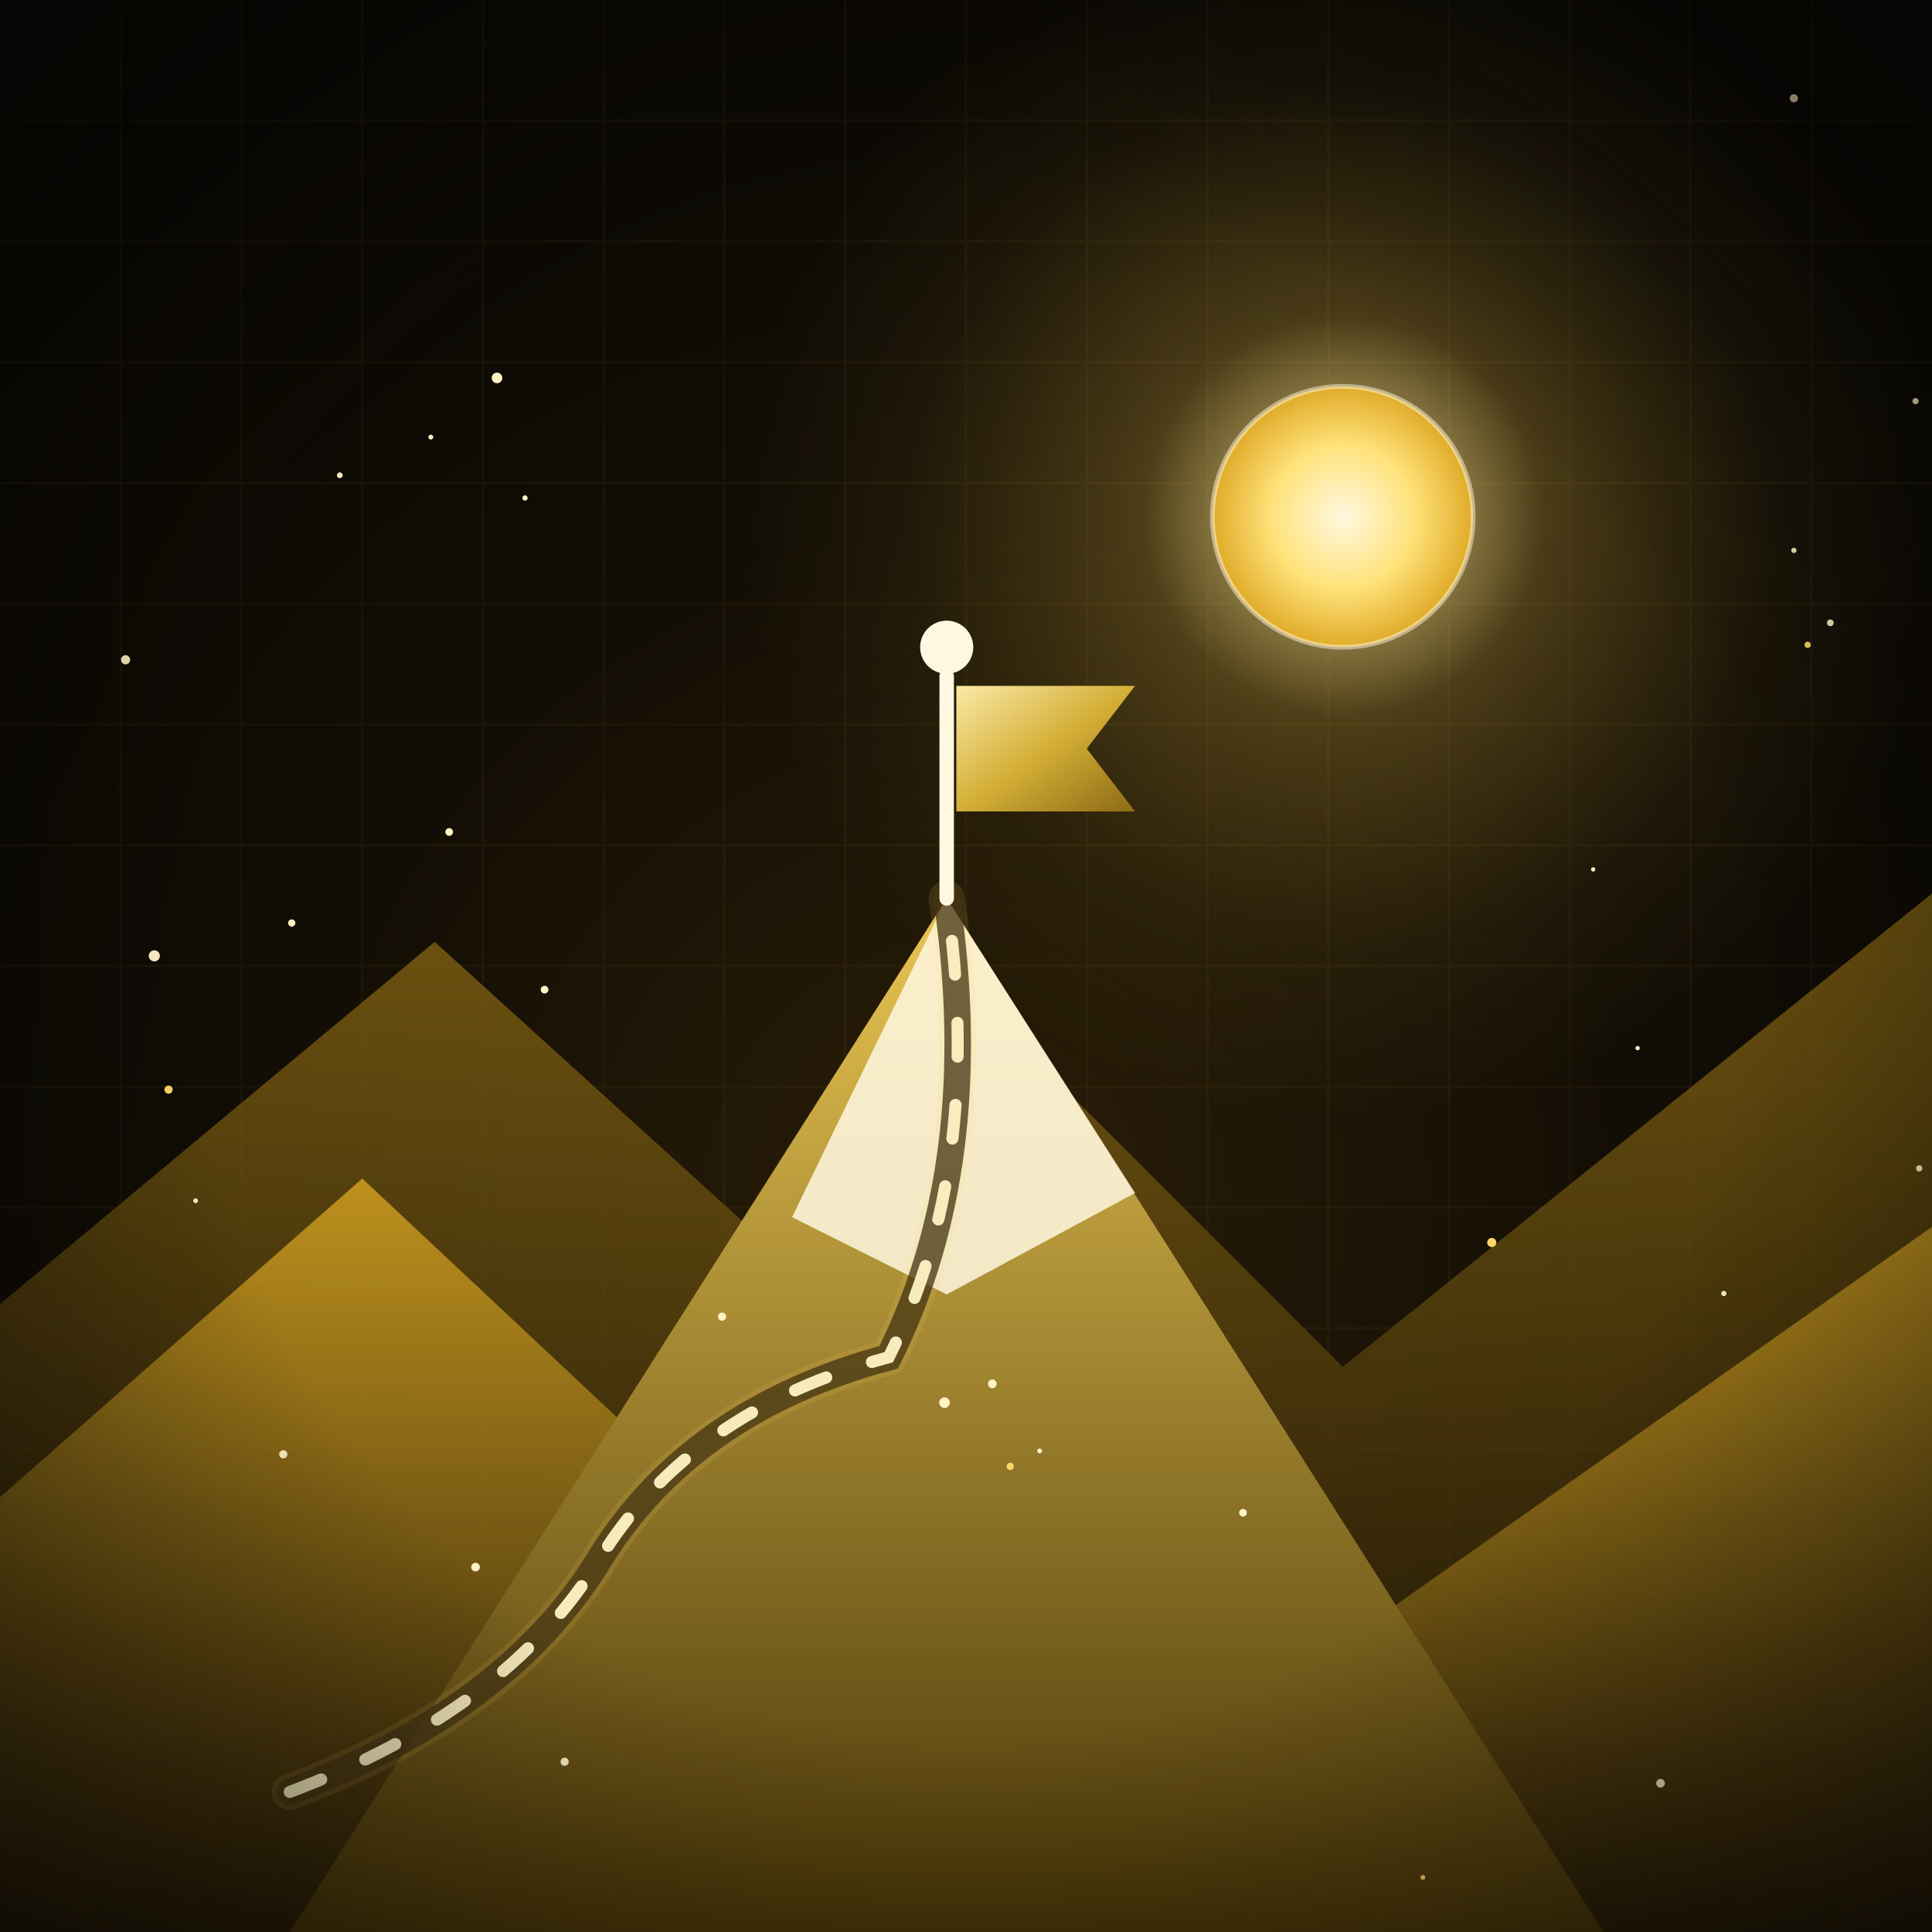
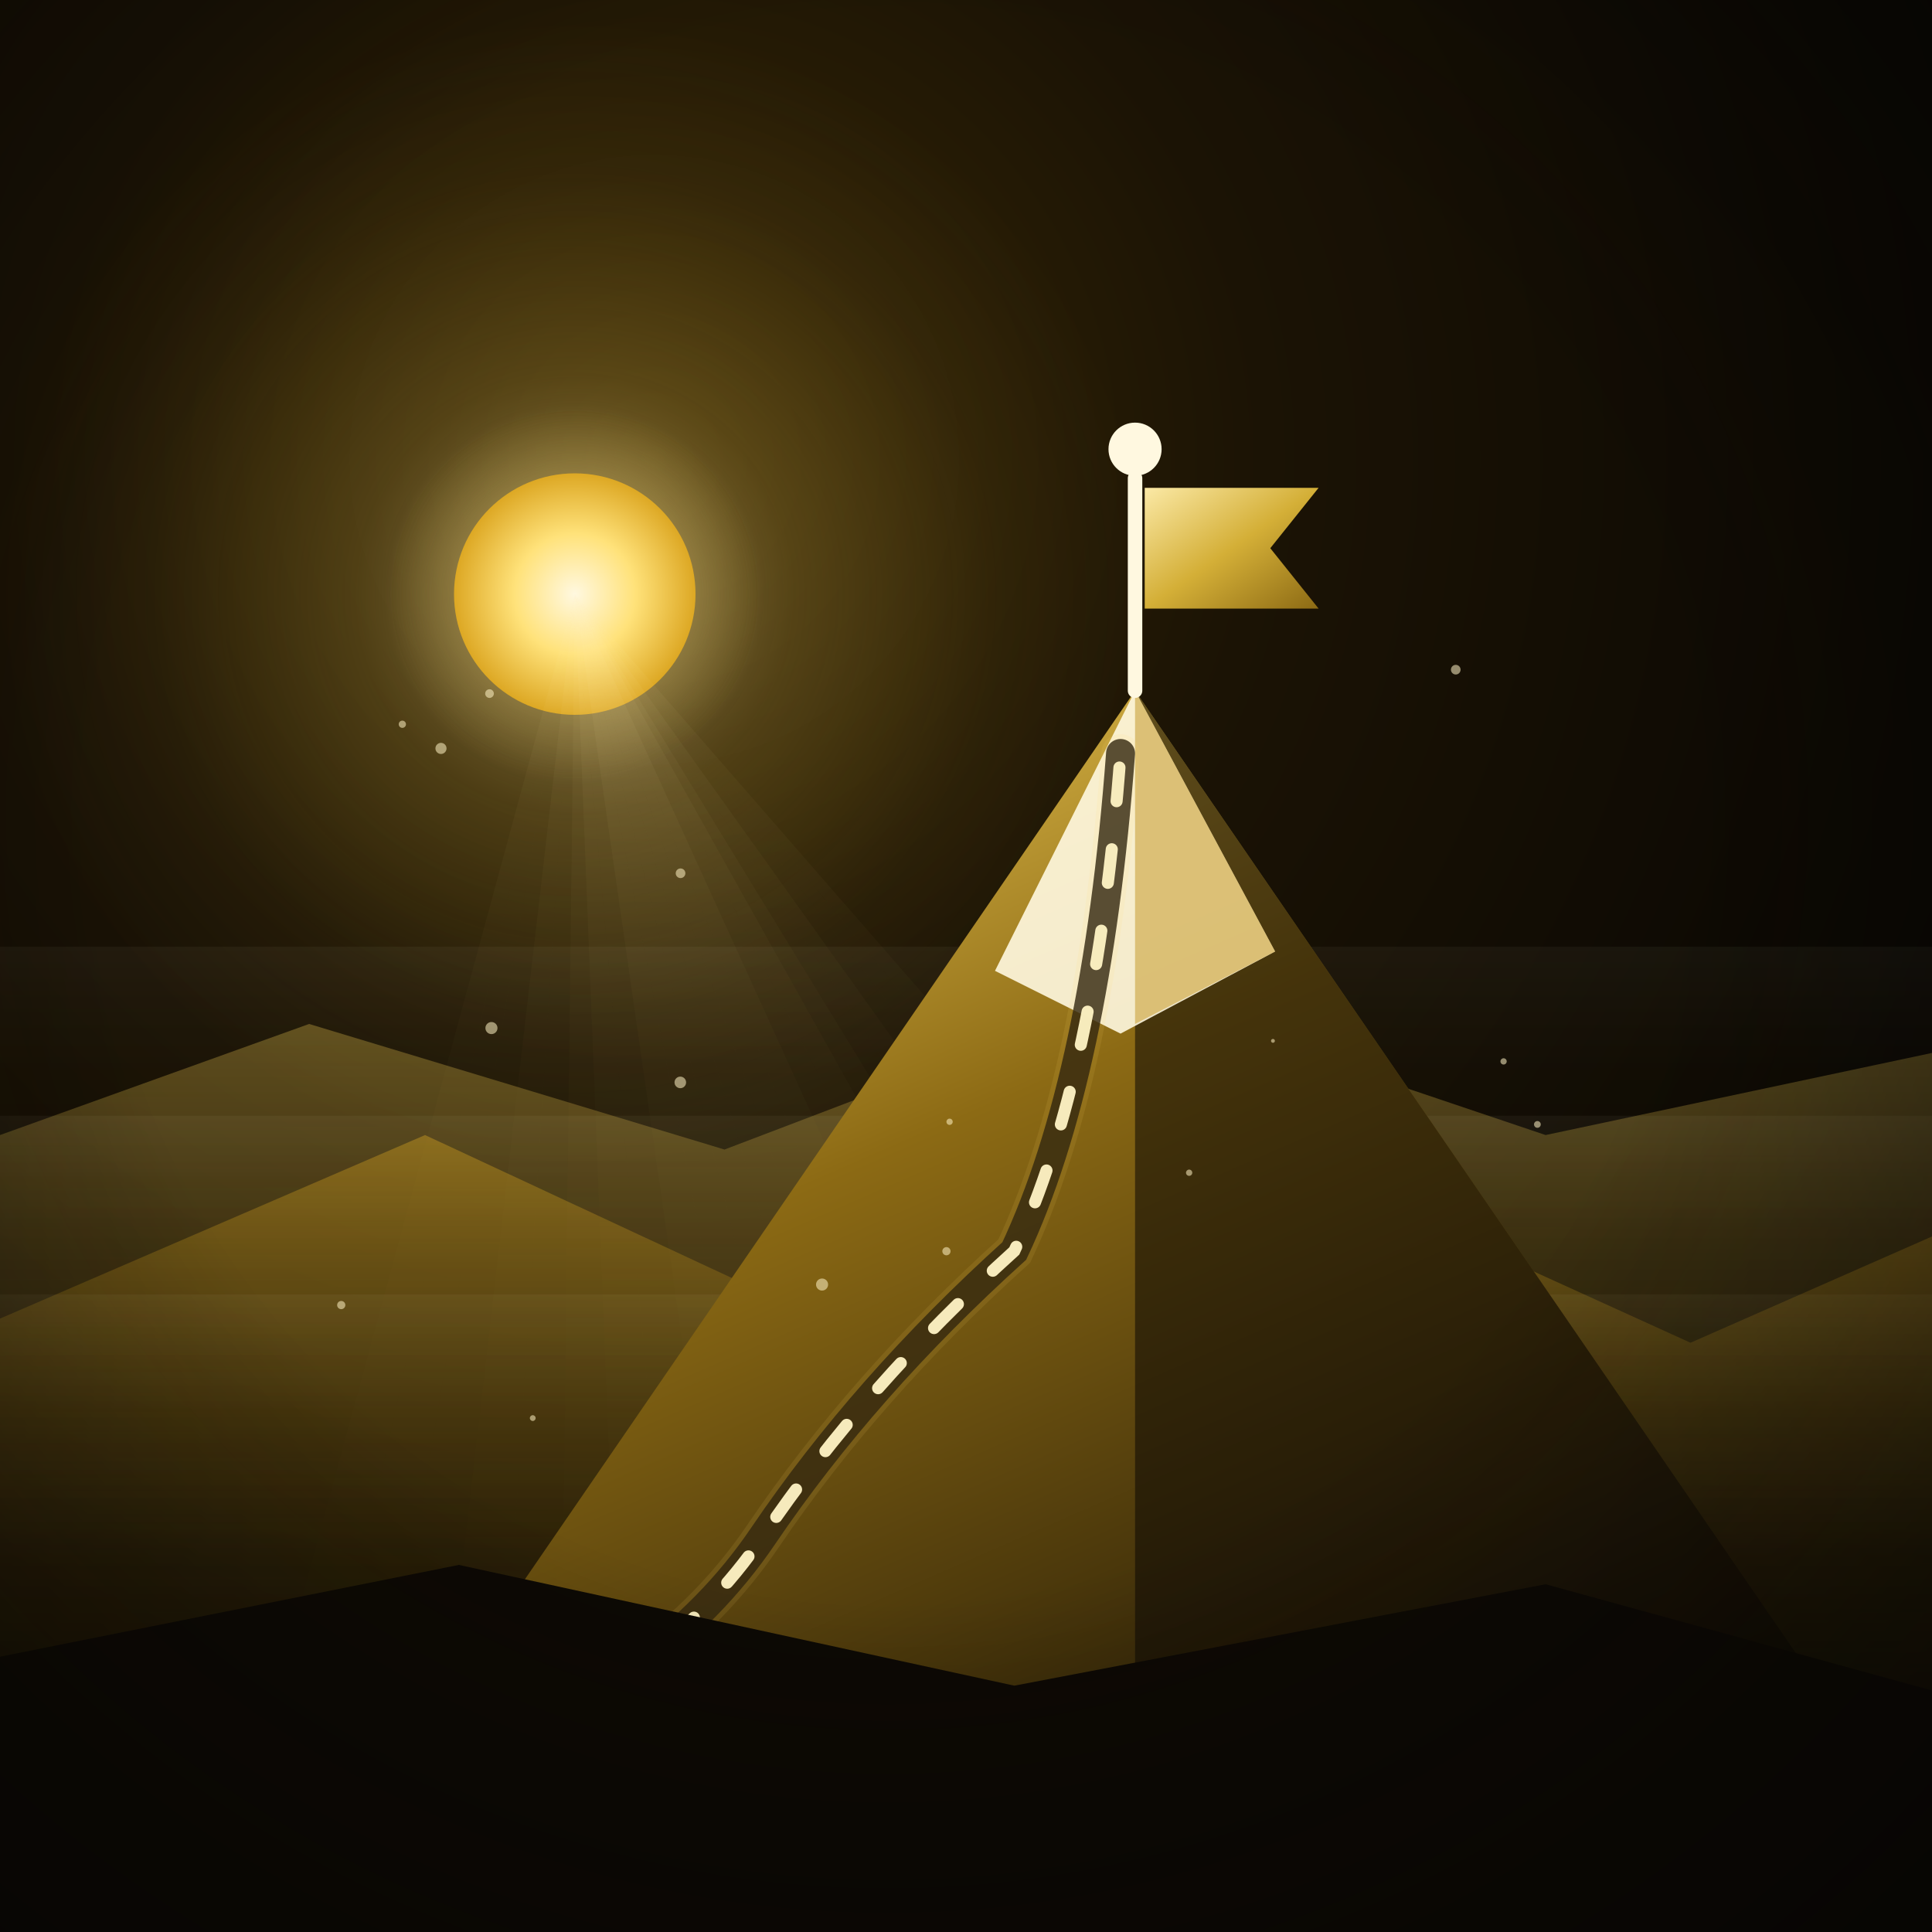
<svg xmlns="http://www.w3.org/2000/svg" viewBox="0 0 800 800" width="800" height="800" aria-hidden="true">
  <defs>
-     <radialGradient id="bg" cx=".5" cy=".62" r=".78">
-       <stop offset="0" stop-color="#2a1e07" />
-       <stop offset=".45" stop-color="#120d05" />
-       <stop offset="1" stop-color="#060503" />
+     <radialGradient id="sky" cx=".34" cy=".24" r=".92">
+       <stop offset="0" stop-color="#3a2a06" />
+       <stop offset=".34" stop-color="#1b1305" />
+       <stop offset=".72" stop-color="#0b0803" />
+       <stop offset="1" stop-color="#050403" />
+     </radialGradient>
+     <linearGradient id="beam" x1="0" y1="0" x2="0" y2="1">
+       <stop offset="0" stop-color="#fff1c4" stop-opacity=".46" />
+       <stop offset=".42" stop-color="#ffd766" stop-opacity=".15" />
+       <stop offset="1" stop-color="#ffd766" stop-opacity="0" />
+     </linearGradient>
+     <radialGradient id="halo">
+       <stop offset="0" stop-color="#fff2c8" stop-opacity=".5" />
+       <stop offset=".38" stop-color="#e9c552" stop-opacity=".2" />
+       <stop offset=".74" stop-color="#d4af37" stop-opacity=".05" />
+       <stop offset="1" stop-color="#d4af37" stop-opacity="0" />
    </radialGradient>
    <radialGradient id="soft">
-       <stop offset="0" stop-color="#fff3c4" stop-opacity=".85" />
-       <stop offset=".5" stop-color="#f5d76e" stop-opacity=".3" />
+       <stop offset="0" stop-color="#fff3c4" stop-opacity=".8" />
+       <stop offset=".5" stop-color="#f5d76e" stop-opacity=".28" />
      <stop offset="1" stop-color="#f5d76e" stop-opacity="0" />
-     </radialGradient>
-     <radialGradient id="halo">
-       <stop offset="0" stop-color="#fff2c8" stop-opacity=".55" />
-       <stop offset=".35" stop-color="#e9bf48" stop-opacity=".26" />
-       <stop offset=".72" stop-color="#d4af37" stop-opacity=".07" />
-       <stop offset="1" stop-color="#d4af37" stop-opacity="0" />
-     </radialGradient>
-     <radialGradient id="vig" cx=".5" cy=".5" r=".72">
-       <stop offset=".55" stop-color="#060503" stop-opacity="0" />
-       <stop offset="1" stop-color="#060503" stop-opacity=".72" />
    </radialGradient>
    <linearGradient id="gold" x1="0" y1="0" x2="1" y2="1">
      <stop offset="0" stop-color="#fbe9a6" />
      <stop offset=".5" stop-color="#d4af37" />
      <stop offset="1" stop-color="#8c6a14" />
    </linearGradient>
-     <linearGradient id="floor" x1="0" y1="0" x2="0" y2="1">
-       <stop offset="0" stop-color="#d4af37" stop-opacity="0" />
-       <stop offset="1" stop-color="#d4af37" stop-opacity=".16" />
+     <linearGradient id="far" x1="0" y1="0" x2="0" y2="1">
+       <stop offset="0" stop-color="#e9c552" stop-opacity=".34" />
+       <stop offset=".6" stop-color="#8c6a14" stop-opacity=".12" />
+       <stop offset="1" stop-color="#8c6a14" stop-opacity="0" />
    </linearGradient>
+     <linearGradient id="mid" x1="0" y1="0" x2="0" y2="1">
+       <stop offset="0" stop-color="#c99a20" stop-opacity=".46" />
+       <stop offset=".55" stop-color="#4a3708" stop-opacity=".2" />
+       <stop offset="1" stop-color="#2a1e07" stop-opacity=".04" />
+     </linearGradient>
+     <radialGradient id="vig" cx=".46" cy=".42" r=".78">
+       <stop offset=".52" stop-color="#050403" stop-opacity="0" />
+       <stop offset="1" stop-color="#050403" stop-opacity=".7" />
+     </radialGradient>
    <radialGradient id="sun7">
      <stop offset="0" stop-color="#fff8e0" />
-       <stop offset=".55" stop-color="#ffe27a" />
-       <stop offset="1" stop-color="#e0ab28" />
+       <stop offset=".5" stop-color="#ffe27a" />
+       <stop offset="1" stop-color="#dda824" />
    </radialGradient>
-     <linearGradient id="m1" x1="0" y1="0" x2="0" y2="1">
+     <linearGradient id="rock" x1=".2" y1="0" x2=".8" y2="1">
      <stop offset="0" stop-color="#e9c552" />
-       <stop offset="1" stop-color="#4a3708" />
-     </linearGradient>
-     <linearGradient id="m2" x1="0" y1="0" x2="0" y2="1">
-       <stop offset="0" stop-color="#c99a20" />
-       <stop offset="1" stop-color="#2a1e07" />
-     </linearGradient>
-     <linearGradient id="m3" x1="0" y1="0" x2="0" y2="1">
-       <stop offset="0" stop-color="#8c6a14" />
-       <stop offset="1" stop-color="#140e04" />
+       <stop offset=".38" stop-color="#8c6a14" />
+       <stop offset="1" stop-color="#1b1305" />
    </linearGradient>
  </defs>
  <style>
- .tw{animation:tw 3s ease-in-out infinite alternate}
- .breathe{transform-box:fill-box;transform-origin:center;animation:breathe 5s ease-in-out infinite alternate}
- @keyframes tw{from{opacity:.18}to{opacity:1}}
- @keyframes breathe{from{opacity:.72;transform:scale(.96)}to{opacity:1;transform:scale(1.05)}}
+ .mote{animation-name:mote;animation-timing-function:ease-in-out;animation-iteration-count:infinite;animation-direction:alternate}
+ .glow{transform-box:fill-box;transform-origin:center;animation:glow 6s ease-in-out infinite alternate}
+ @keyframes mote{from{transform:translateY(9px);opacity:.14}to{transform:translateY(-13px);opacity:.85}}
+ @keyframes glow{from{opacity:.68;transform:scale(.97)}to{opacity:1;transform:scale(1.04)}}
.trail{animation:trail 3.4s linear infinite}
.flag{transform-box:fill-box;transform-origin:left center;animation:flag 3.6s ease-in-out infinite}
.star{transform-box:fill-box;transform-origin:center;animation:star 4s ease-in-out infinite}
@keyframes trail{to{stroke-dashoffset:-68}}
@keyframes flag{0%,100%{transform:skewY(0) scaleX(1)}50%{transform:skewY(-5deg) scaleX(.9)}}
@keyframes star{0%,100%{opacity:.5;transform:scale(.85)}50%{opacity:1;transform:scale(1.15)}}</style>
-   <rect width="800" height="800" fill="url(#bg)" />
-   <g fill="none" stroke="#d4af37" stroke-width="1" opacity=".05">
-     <path d="M50 0V800" />
-     <path d="M100 0V800" />
-     <path d="M150 0V800" />
-     <path d="M200 0V800" />
-     <path d="M250 0V800" />
-     <path d="M300 0V800" />
-     <path d="M350 0V800" />
-     <path d="M400 0V800" />
-     <path d="M450 0V800" />
-     <path d="M500 0V800" />
-     <path d="M550 0V800" />
-     <path d="M600 0V800" />
-     <path d="M650 0V800" />
-     <path d="M700 0V800" />
-     <path d="M750 0V800" />
-     <path d="M0 50H800" />
-     <path d="M0 100H800" />
-     <path d="M0 150H800" />
-     <path d="M0 200H800" />
-     <path d="M0 250H800" />
-     <path d="M0 300H800" />
-     <path d="M0 350H800" />
-     <path d="M0 400H800" />
-     <path d="M0 450H800" />
-     <path d="M0 500H800" />
-     <path d="M0 550H800" />
-     <path d="M0 600H800" />
-     <path d="M0 650H800" />
-     <path d="M0 700H800" />
-     <path d="M0 750H800" />
+   <rect width="800" height="800" fill="url(#sky)" />
+   <g transform="translate(238 246)">
+     <circle class="glow" r="238" fill="url(#halo)" />
+     <circle r="78" fill="url(#soft)" />
+     <circle r="50" fill="url(#sun7)" />
  </g>
-   <g transform="translate(556 214)">
-     <circle class="breathe" r="250" fill="url(#halo)" />
-     <circle r="82" fill="url(#soft)" />
-     <circle r="54" fill="url(#sun7)" />
-     <circle r="54" fill="none" stroke="#fff8e0" stroke-width="2" opacity=".5" />
+   <g fill="url(#beam)">
+     <path d="M238 246L60 720L84.6 720Z" opacity="0" />
+     <path d="M238 246L84.6 720L109.2 720Z" opacity="0" />
+     <path d="M238 246L109.2 720L133.8 720Z" opacity="0.1" />
+     <path d="M238 246L133.8 720L158.5 720Z" opacity="0.1" />
+     <path d="M238 246L158.5 720L183.1 720Z" opacity="0.1" />
+     <path d="M238 246L183.1 720L207.7 720Z" opacity="0.2" />
+     <path d="M238 246L207.7 720L232.3 720Z" opacity="0.2" />
+     <path d="M238 246L232.3 720L256.9 720Z" opacity="0.3" />
+     <path d="M238 246L256.9 720L281.5 720Z" opacity="0.4" />
+     <path d="M238 246L281.5 720L306.2 720Z" opacity="0.4" />
+     <path d="M238 246L306.2 720L330.8 720Z" opacity="0.5" />
+     <path d="M238 246L330.8 720L355.4 720Z" opacity="0.5" />
+     <path d="M238 246L355.4 720L380 720Z" opacity="0.5" />
+     <path d="M238 246L380 720L404.6 720Z" opacity="0.5" />
+     <path d="M238 246L404.6 720L429.2 720Z" opacity="0.5" />
+     <path d="M238 246L429.2 720L453.8 720Z" opacity="0.5" />
+     <path d="M238 246L453.8 720L478.5 720Z" opacity="0.4" />
+     <path d="M238 246L478.5 720L503.1 720Z" opacity="0.4" />
+     <path d="M238 246L503.1 720L527.7 720Z" opacity="0.3" />
+     <path d="M238 246L527.7 720L552.3 720Z" opacity="0.2" />
+     <path d="M238 246L552.3 720L576.9 720Z" opacity="0.2" />
+     <path d="M238 246L576.9 720L601.5 720Z" opacity="0.1" />
+     <path d="M238 246L601.5 720L626.2 720Z" opacity="0.1" />
+     <path d="M238 246L626.2 720L650.8 720Z" opacity="0.1" />
+     <path d="M238 246L650.8 720L675.4 720Z" opacity="0" />
+     <path d="M238 246L675.4 720L700 720Z" opacity="0" />
  </g>
-   <path d="M0 800V540l180-150 130 118 96-92 150 150 244-196v430Z" fill="url(#m3)" opacity=".75" />
-   <path d="M0 800V620l150-132 128 120 118-118 180 176 224-158v292Z" fill="url(#m2)" opacity=".9" />
-   <path d="M120 800L392 372 664 800Z" fill="url(#m1)" />
-   <path d="M392 372L470 494l-78 42-64-32Z" fill="#fff8e0" opacity=".85" />
-   <path d="M120 742q90-34 128-96t120-84q40-80 24-190" fill="none" stroke="#2a1e07" stroke-width="11" stroke-linecap="round" opacity=".75" />
-   <path d="M120 742q90-34 128-96t120-84q40-80 24-190" fill="none" stroke="#ffd766" stroke-width="15" stroke-linecap="round" opacity=".12" />
-   <path class="trail" d="M120 742q90-34 128-96t120-84q40-80 24-190" fill="none" stroke="#fff3c4" stroke-width="5" stroke-linecap="round" stroke-dasharray="14 20" opacity=".95" />
-   <g transform="translate(392 372)">
-     <path d="M0 0v-92" stroke="#fff8e0" stroke-width="6" stroke-linecap="round" />
-     <path class="flag" d="M4 -88h74l-20 26 20 26H4Z" fill="url(#gold)" />
-     <circle class="star" cx="0" cy="-104" r="11" fill="#fff8e0" />
+   <rect x="0" y="392" width="800" height="120" fill="url(#beam)" opacity="0.1" />
+   <path d="M0 800V470L0 470L128 424L300 476L468 412L640 470L800 436L800 800Z" fill="url(#far)" />
+   <rect x="0" y="462" width="800" height="110" fill="url(#beam)" opacity="0.1" />
+   <path d="M0 800V546L0 546L176 470L352 552L524 476L700 556L800 512L800 800Z" fill="url(#mid)" />
+   <rect x="0" y="536" width="800" height="110" fill="url(#beam)" opacity="0.1" />
+   <g>
+     <path d="M172 720L470 286L768 720Z" fill="url(#rock)" />
+     <path d="M470 286L768 720H470Z" fill="#0b0803" opacity=".55" />
+     <path d="M470 286l58 108-64 34-52-26Z" fill="#fff8e0" opacity=".9" />
+     <path d="M470 286l58 108-58 30Z" fill="#c99a20" opacity=".5" />
  </g>
-   <circle class="tw" cx="63.9" cy="395.8" r="2.3" fill="#fff3c4" style="animation-duration:3.3s;animation-delay:-4s" />
-   <circle class="tw" cx="687.6" cy="738.4" r="1.8" fill="#fff3c4" style="animation-duration:2.9s;animation-delay:-2.9s" />
-   <circle class="tw" cx="713.8" cy="535.6" r="1.1" fill="#fff3c4" style="animation-duration:4.6s;animation-delay:-4.6s" />
-   <circle class="tw" cx="514.7" cy="626.4" r="1.6" fill="#fff3c4" style="animation-duration:4.1s;animation-delay:-4.8s" />
-   <circle class="tw" cx="742.8" cy="40.7" r="1.7" fill="#fff3c4" style="animation-duration:3.6s;animation-delay:-0.6s" />
-   <circle class="tw" cx="117.3" cy="602.2" r="1.7" fill="#fff3c4" style="animation-duration:2.6s;animation-delay:-4.8s" />
-   <circle class="tw" cx="178.4" cy="181" r="1" fill="#fff3c4" style="animation-duration:2.4s;animation-delay:-1.9s" />
-   <circle class="tw" cx="186" cy="344.5" r="1.6" fill="#fff3c4" style="animation-duration:2.8s;animation-delay:-2.1s" />
-   <circle class="tw" cx="410.9" cy="573" r="1.8" fill="#fff3c4" style="animation-duration:3.7s;animation-delay:-3.9s" />
-   <circle class="tw" cx="794.7" cy="483.8" r="1.3" fill="#fff3c4" style="animation-duration:4.6s;animation-delay:-0.2s" />
-   <circle class="tw" cx="659.7" cy="360" r="0.9" fill="#fff3c4" style="animation-duration:4.9s;animation-delay:-2.6s" />
-   <circle class="tw" cx="196.9" cy="648.9" r="1.8" fill="#fff3c4" style="animation-duration:3.7s;animation-delay:-3.9s" />
-   <circle class="tw" cx="418.3" cy="607.2" r="1.5" fill="#ffd766" style="animation-duration:3.9s;animation-delay:-2.6s" />
-   <circle class="tw" cx="589.2" cy="777.4" r="1" fill="#ffd766" style="animation-duration:2.5s;animation-delay:-4.9s" />
-   <circle class="tw" cx="678.1" cy="434" r="0.9" fill="#fff3c4" style="animation-duration:3.9s;animation-delay:-3.1s" />
-   <circle class="tw" cx="140.7" cy="196.8" r="1.2" fill="#fff3c4" style="animation-duration:2.1s;animation-delay:-1.4s" />
-   <circle class="tw" cx="748.5" cy="267" r="1.3" fill="#ffd766" style="animation-duration:4.6s;animation-delay:-2.3s" />
-   <circle class="tw" cx="69.8" cy="451.2" r="1.7" fill="#ffd766" style="animation-duration:4.4s;animation-delay:-2.1s" />
-   <circle class="tw" cx="205.8" cy="156.5" r="2.2" fill="#fff3c4" style="animation-duration:4.3s;animation-delay:-3.7s" />
-   <circle class="tw" cx="299" cy="545.2" r="1.7" fill="#fff3c4" style="animation-duration:2.8s;animation-delay:-0.9s" />
-   <circle class="tw" cx="120.8" cy="382.2" r="1.5" fill="#fff3c4" style="animation-duration:3.7s;animation-delay:-0s" />
-   <circle class="tw" cx="52" cy="273.2" r="1.9" fill="#fff3c4" style="animation-duration:3.5s;animation-delay:-4.7s" />
-   <circle class="tw" cx="217.4" cy="206.2" r="1.1" fill="#fff3c4" style="animation-duration:2.1s;animation-delay:-3s" />
-   <circle class="tw" cx="430.5" cy="600.8" r="1" fill="#fff3c4" style="animation-duration:2s;animation-delay:-2.6s" />
-   <circle class="tw" cx="233.8" cy="729.5" r="1.7" fill="#fff3c4" style="animation-duration:3.3s;animation-delay:-2s" />
-   <circle class="tw" cx="391.1" cy="580.8" r="2.2" fill="#fff3c4" style="animation-duration:2.4s;animation-delay:-1.5s" />
-   <circle class="tw" cx="742.8" cy="227.9" r="1.1" fill="#fff3c4" style="animation-duration:3.7s;animation-delay:-2.8s" />
-   <circle class="tw" cx="225.5" cy="409.8" r="1.6" fill="#fff3c4" style="animation-duration:3.7s;animation-delay:-3.9s" />
-   <circle class="tw" cx="81" cy="497.2" r="1" fill="#fff3c4" style="animation-duration:4.6s;animation-delay:-3.8s" />
-   <circle class="tw" cx="617.7" cy="514.5" r="1.9" fill="#ffd766" style="animation-duration:2s;animation-delay:-2.4s" />
-   <circle class="tw" cx="757.9" cy="257.9" r="1.4" fill="#fff3c4" style="animation-duration:3.7s;animation-delay:-3.5s" />
-   <circle class="tw" cx="793.2" cy="166.1" r="1.3" fill="#fff3c4" style="animation-duration:3.9s;animation-delay:-3.5s" />
+   <path d="M188 728q86-30 128-92t104-118q34-72 44-206" fill="none" stroke="#1b1305" stroke-width="12" stroke-linecap="round" opacity=".8" />
+   <path d="M188 728q86-30 128-92t104-118q34-72 44-206" fill="none" stroke="#ffd766" stroke-width="16" stroke-linecap="round" opacity=".1" />
+   <path class="trail" d="M188 728q86-30 128-92t104-118q34-72 44-206" fill="none" stroke="#fff3c4" stroke-width="5" stroke-linecap="round" stroke-dasharray="14 20" opacity=".95" />
+   <g transform="translate(470 286)">
+     <path d="M0 0v-88" stroke="#fff8e0" stroke-width="6" stroke-linecap="round" />
+     <path class="flag" d="M4 -84h72l-20 25 20 25H4Z" fill="url(#gold)" />
+     <circle class="star" cy="-100" r="11" fill="#fff8e0" />
+   </g>
+   <path d="M0 800V686L0 686L190 648L420 698L640 656L800 700L800 800Z" fill="#0d0904" />
+   <g fill="#fff3c4" opacity=".55">
+     <circle class="mote" cx="202.7" cy="287.2" r="1.8" style="animation-duration:7.4s;animation-delay:-7.2s" />
+     <circle class="mote" cx="340.4" cy="531.9" r="2.5" style="animation-duration:5.7s;animation-delay:-5.3s" />
+     <circle class="mote" cx="281.8" cy="361.6" r="2" style="animation-duration:7.4s;animation-delay:-6.6s" />
+     <circle class="mote" cx="203.5" cy="425.7" r="2.5" style="animation-duration:7.3s;animation-delay:-6.7s" />
+     <circle class="mote" cx="527.1" cy="431" r="0.8" style="animation-duration:7.2s;animation-delay:-5s" />
+     <circle class="mote" cx="602.8" cy="277.3" r="2" style="animation-duration:8.8s;animation-delay:-7.4s" />
+     <circle class="mote" cx="182.6" cy="309.9" r="2.3" style="animation-duration:6.6s;animation-delay:-3.6s" />
+     <circle class="mote" cx="220.6" cy="587.2" r="1.2" style="animation-duration:7.5s;animation-delay:-1.7s" />
+     <circle class="mote" cx="166.6" cy="299.9" r="1.5" style="animation-duration:4.3s;animation-delay:-1s" />
+     <circle class="mote" cx="393.2" cy="464.5" r="1.3" style="animation-duration:6.2s;animation-delay:-2.6s" />
+     <circle class="mote" cx="492.4" cy="485.6" r="1.3" style="animation-duration:6.6s;animation-delay:-3.6s" />
+     <circle class="mote" cx="636.6" cy="465.6" r="1.4" style="animation-duration:7.9s;animation-delay:-0.5s" />
+     <circle class="mote" cx="141.3" cy="540.4" r="1.7" style="animation-duration:8.3s;animation-delay:-0.1s" />
+     <circle class="mote" cx="622.6" cy="439.5" r="1.3" style="animation-duration:8.2s;animation-delay:-6.6s" />
+     <circle class="mote" cx="281.7" cy="448.2" r="2.4" style="animation-duration:7.1s;animation-delay:-5.4s" />
+     <circle class="mote" cx="391.9" cy="518.1" r="1.7" style="animation-duration:6.2s;animation-delay:-5.4s" />
+   </g>
  <rect width="800" height="800" fill="url(#vig)" />
</svg>
